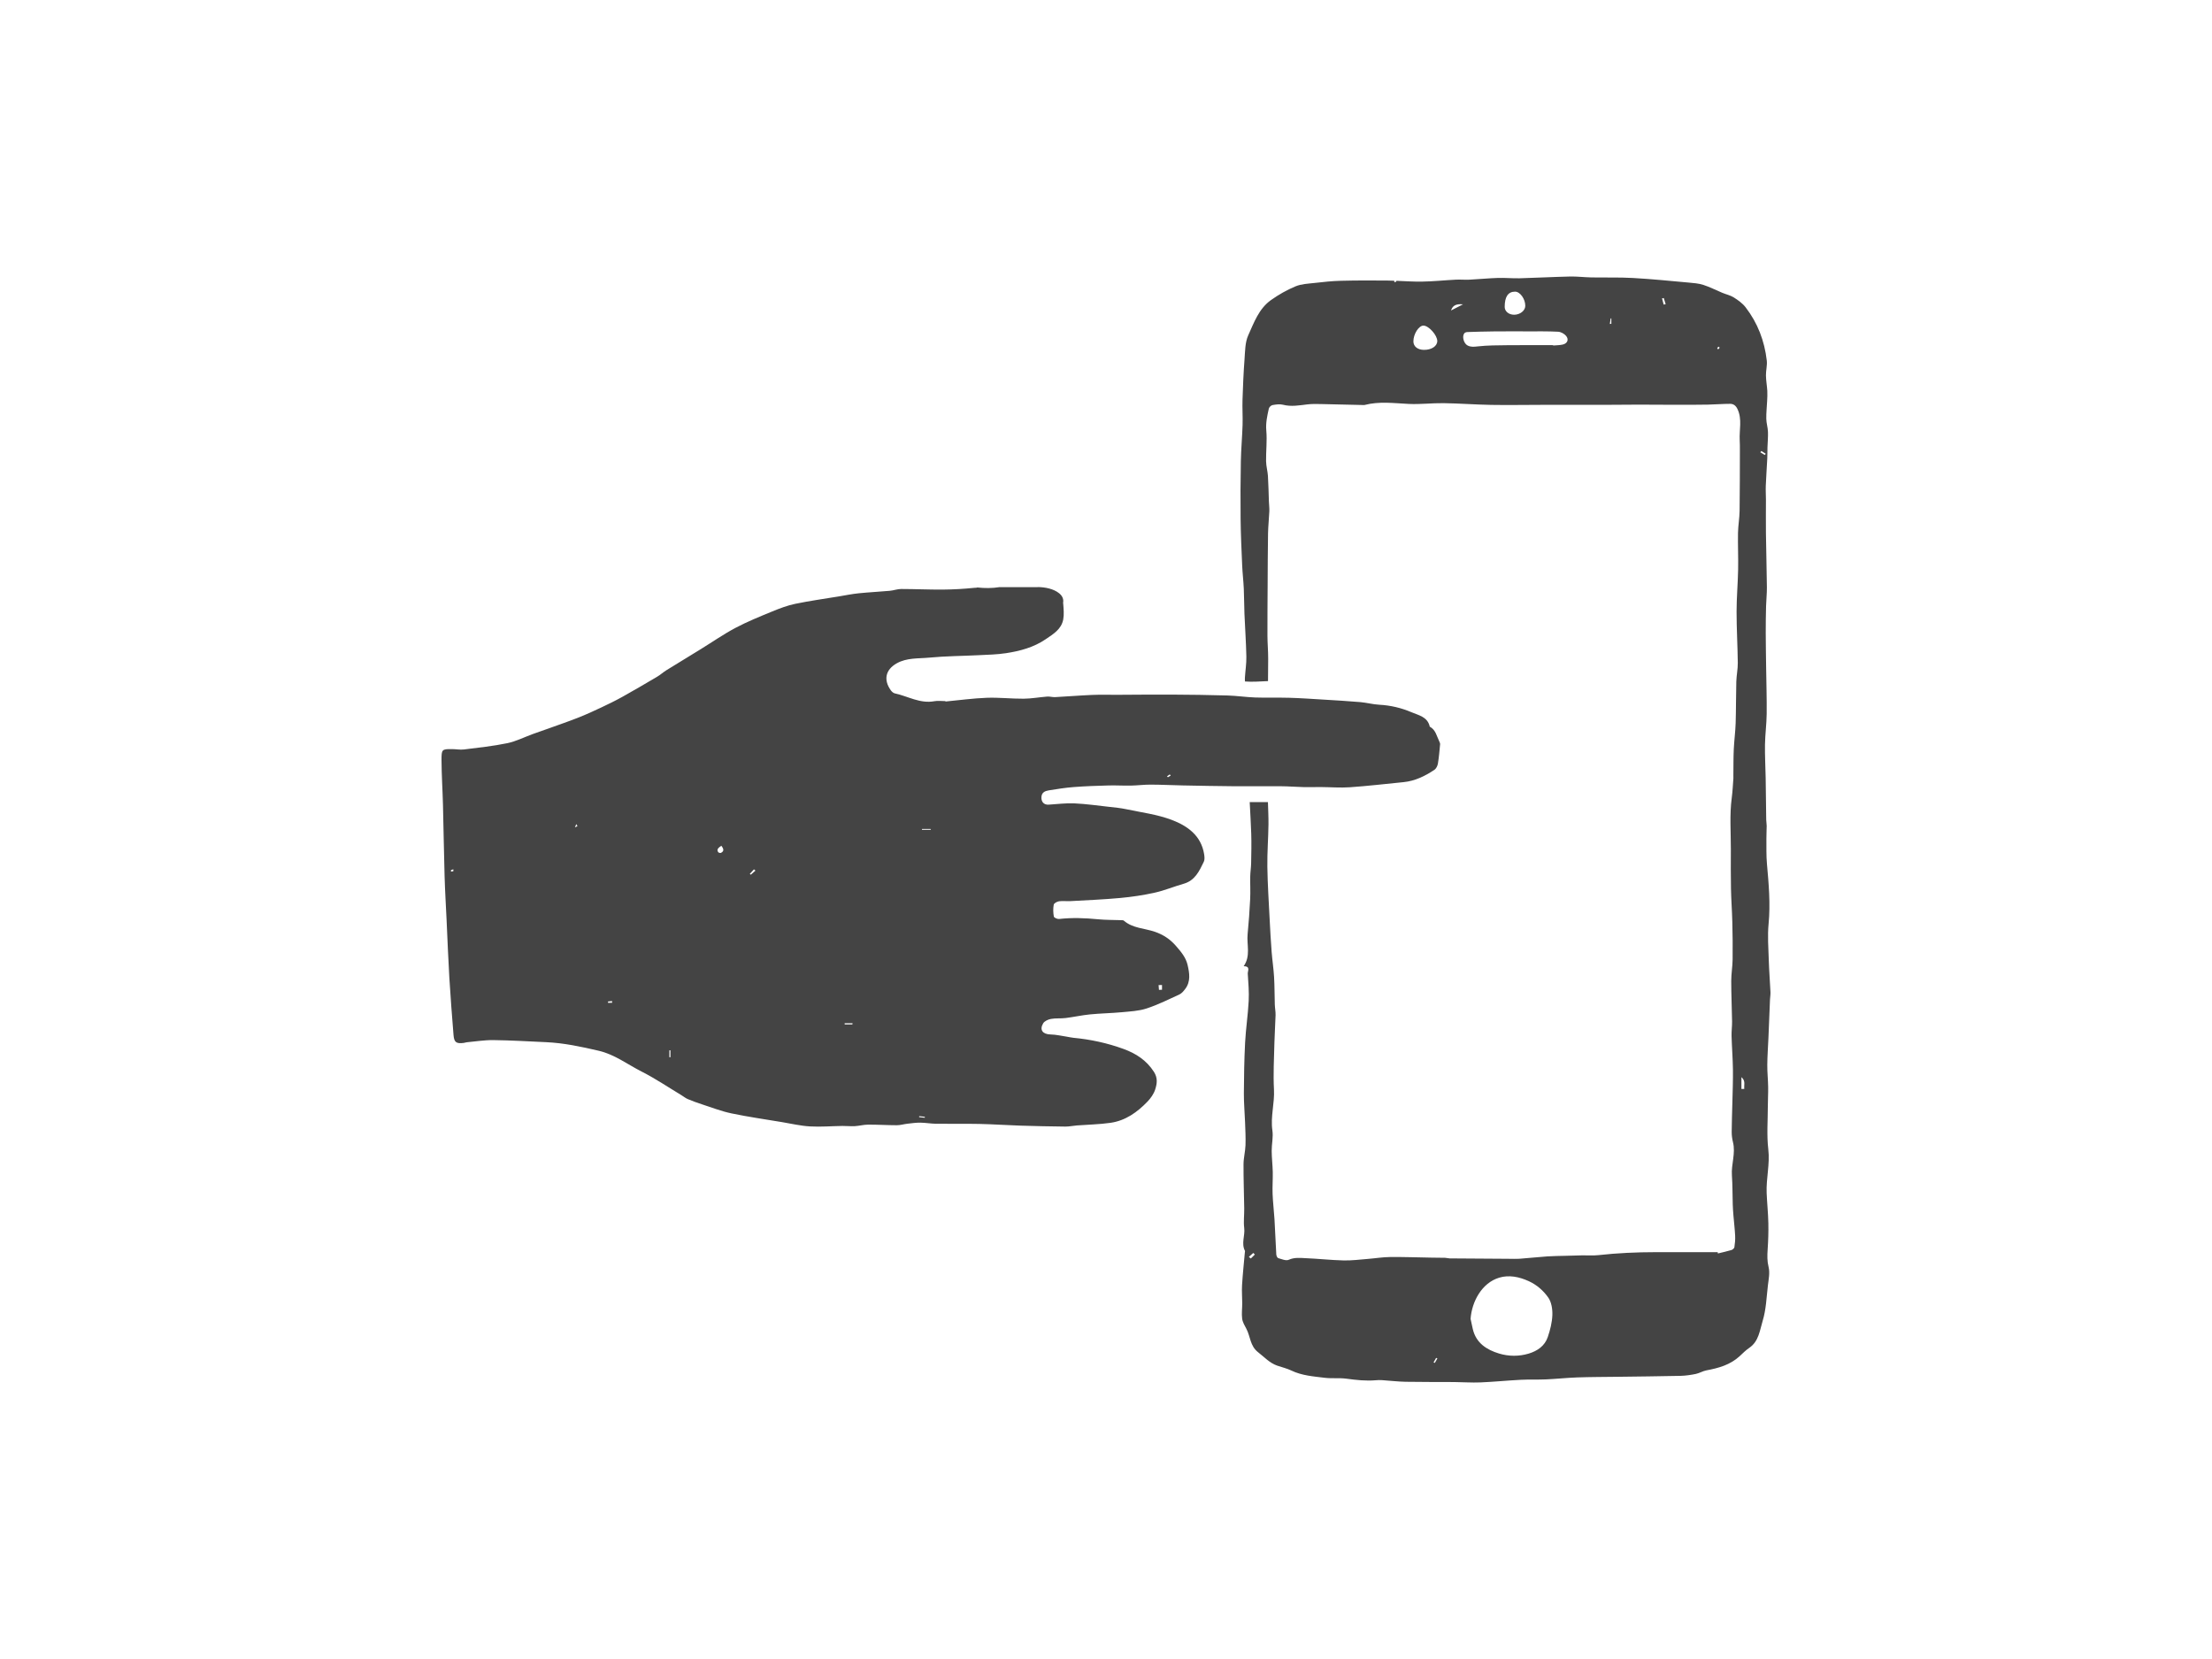
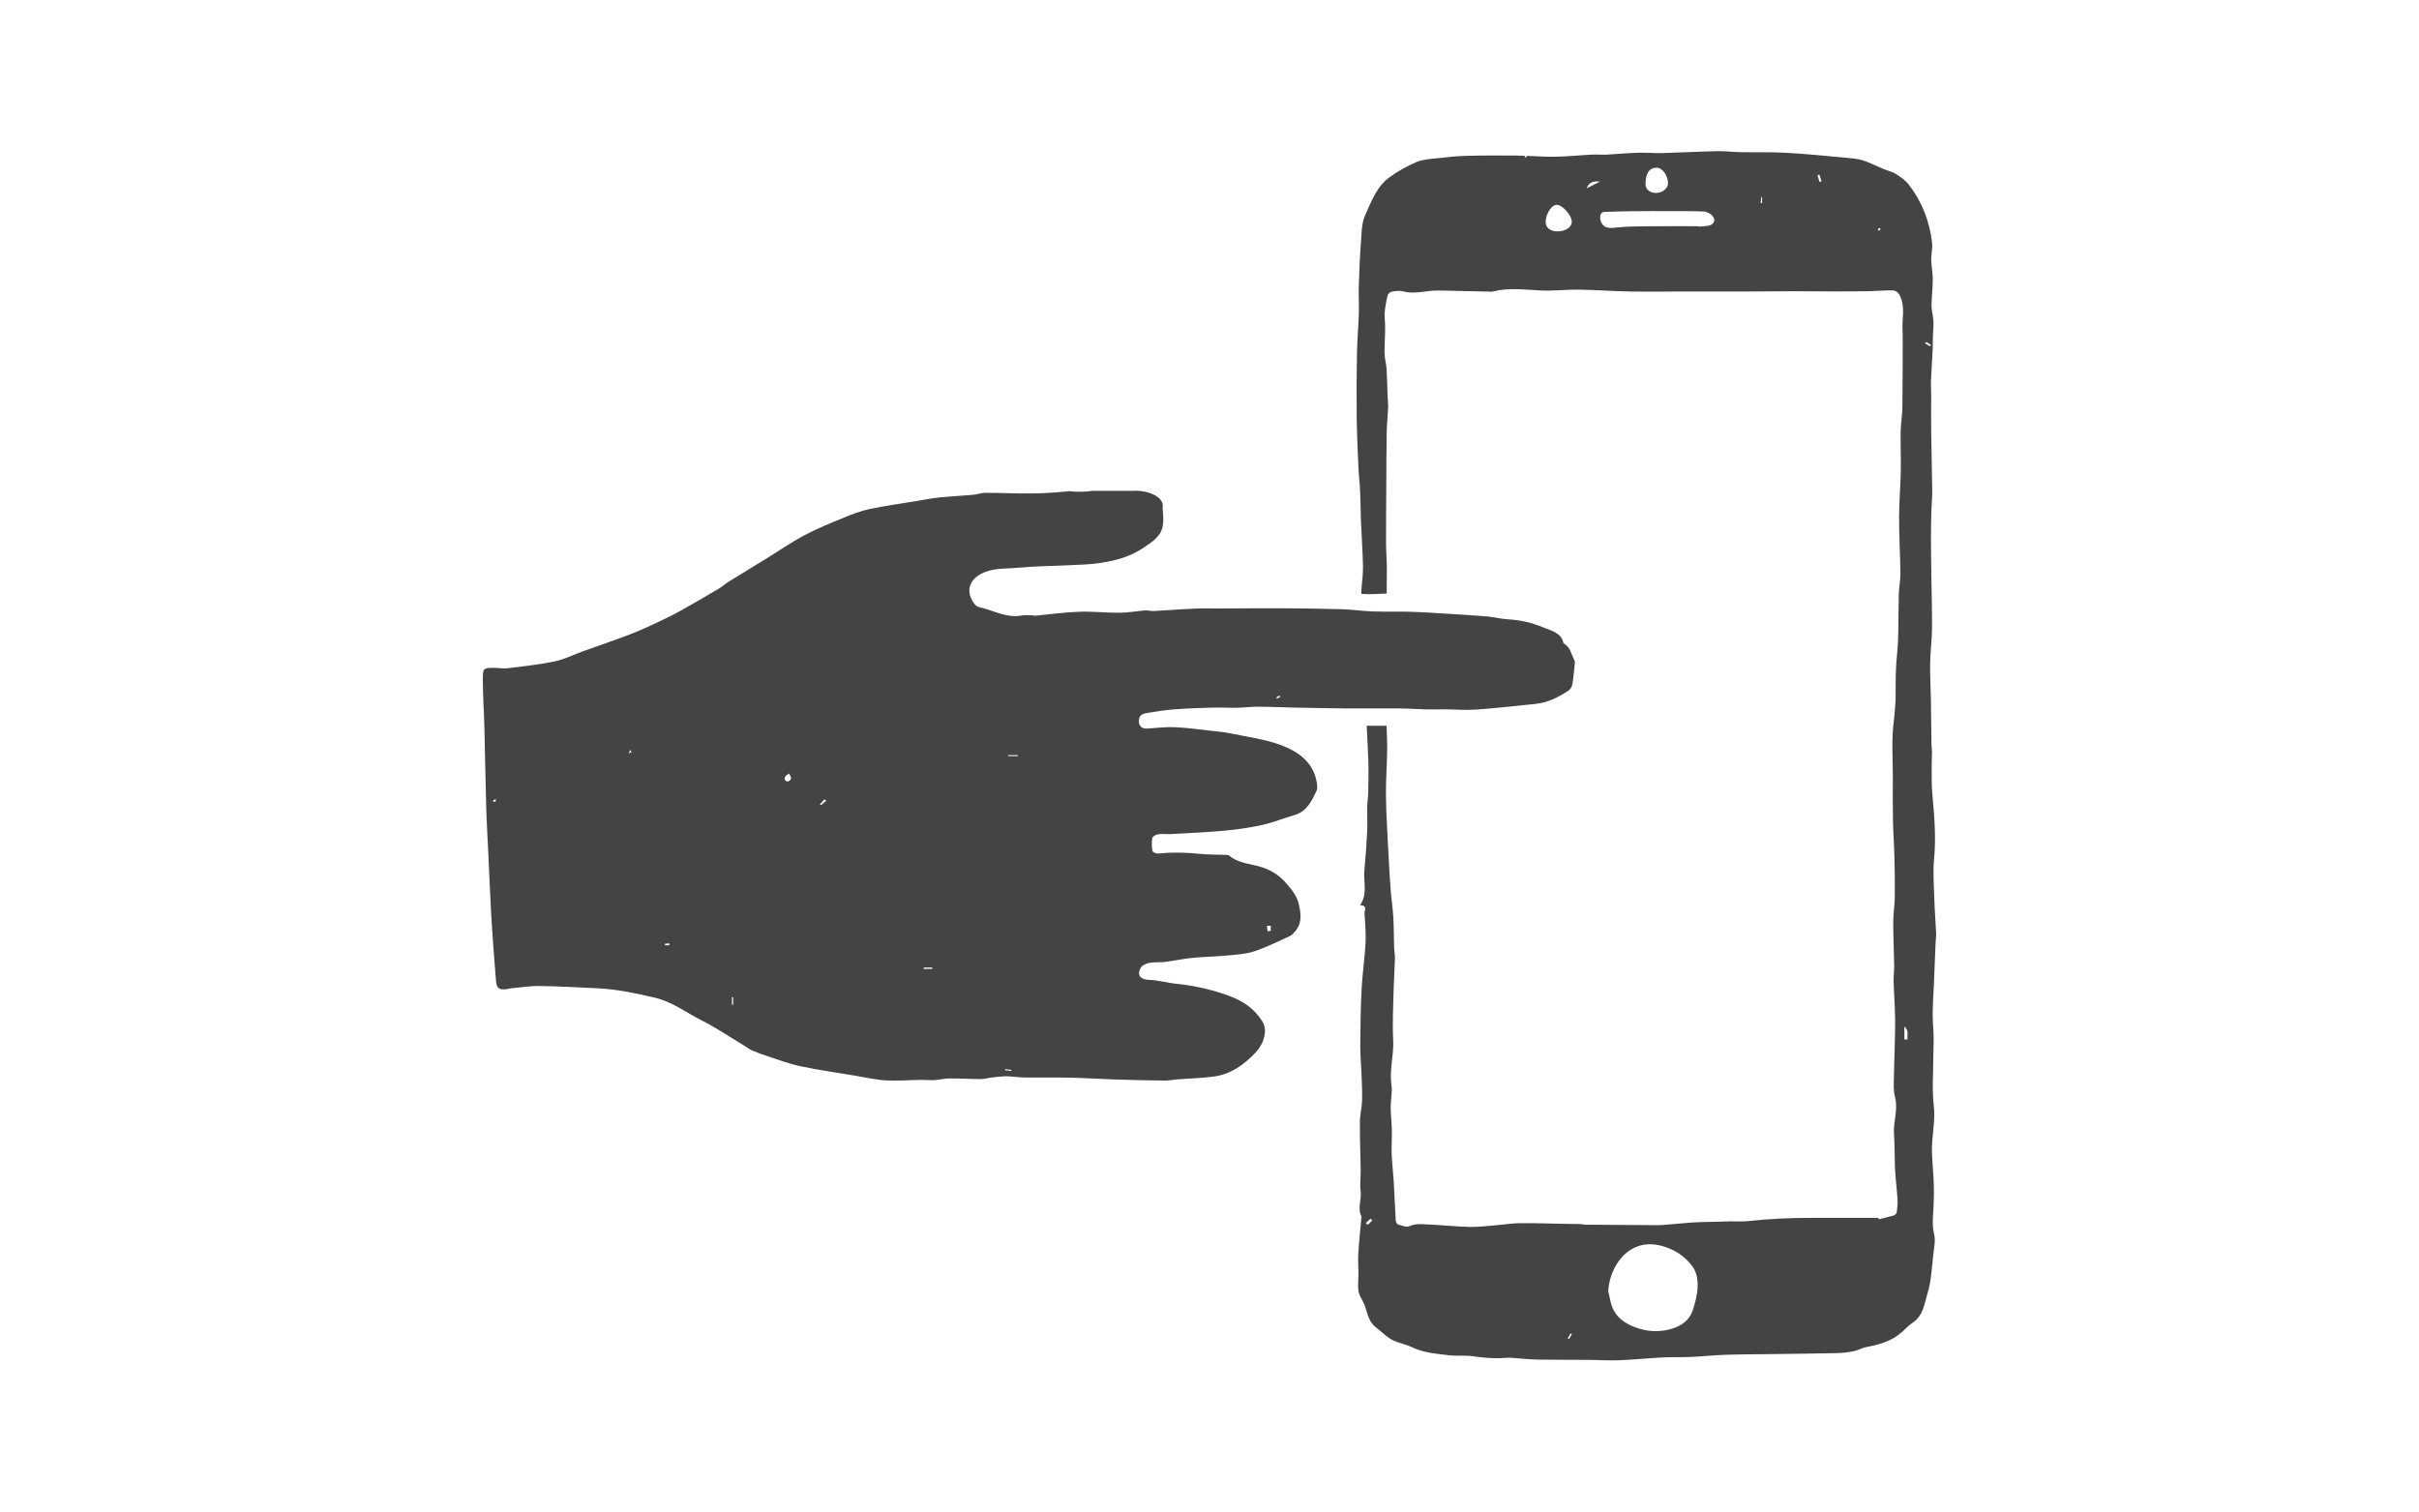
- <svg xmlns="http://www.w3.org/2000/svg" version="1.1" id="Layer_1" x="0px" y="0px" width="800px" height="600px" viewBox="0 0 800 600" enable-background="new 0 0 800 600" xml:space="preserve">
-   <path fill-rule="evenodd" clip-rule="evenodd" fill="#444444" d="M640.143,361.538c0.038-0.901,0.213-1.805,0.171-2.699  c-0.183-3.919-0.499-7.833-0.618-11.753c-0.133-4.312-0.476-8.662-0.064-12.933c0.7-7.289,0.055-14.477-0.591-21.704  c-0.269-3.013-0.175-6.06-0.2-9.093c-0.014-1.551,0.099-3.103,0.104-4.653c0.003-0.729-0.155-1.458-0.166-2.188  c-0.077-5.054-0.117-10.108-0.202-15.163c-0.068-4.014-0.309-8.029-0.246-12.041c0.059-3.708,0.57-7.41,0.611-11.118  c0.061-5.529-0.12-11.061-0.192-16.592c-0.057-4.243-0.135-8.486-0.147-12.729c-0.01-3.229,0.039-6.459,0.119-9.688  c0.056-2.25,0.319-4.499,0.297-6.745c-0.066-6.529-0.26-13.057-0.345-19.585c-0.054-4.072,0.007-8.146,0-12.218  c-0.003-1.641-0.124-3.284-0.057-4.921c0.136-3.315,0.378-6.626,0.544-9.94c0.065-1.331,0.028-2.666,0.068-3.999  c0.057-1.864,0.253-3.732,0.181-5.592c-0.063-1.59-0.578-3.165-0.608-4.752c-0.039-2.128,0.21-4.26,0.307-6.392  c0.057-1.215,0.137-2.437,0.063-3.647c-0.111-1.871-0.464-3.732-0.493-5.602c-0.029-1.802,0.504-3.642,0.299-5.408  c-0.82-7.087-3.293-13.596-7.67-19.259c-1.104-1.429-2.693-2.564-4.244-3.543c-1.25-0.789-2.789-1.11-4.18-1.688  c-2.284-0.949-4.499-2.104-6.844-2.856c-1.711-0.55-3.576-0.684-5.387-0.847c-6.668-0.602-13.335-1.277-20.017-1.651  c-5.04-0.282-10.104-0.114-15.156-0.208c-2.552-0.048-5.104-0.381-7.651-0.324c-6.072,0.136-12.14,0.473-18.213,0.634  c-2.616,0.069-5.242-0.206-7.857-0.122c-3.445,0.11-6.882,0.458-10.326,0.63c-1.627,0.081-3.268-0.088-4.895-0.006  c-4.127,0.209-8.247,0.653-12.375,0.707c-3.025,0.039-6.052-0.162-9.08-0.289c-0.119,0.202-0.313,0.382-0.479,0.568  c-0.142-0.133-0.423-0.287-0.399-0.398c0.015-0.066,0.041-0.131,0.074-0.195c-0.816-0.03-1.634-0.06-2.451-0.068  c-5.63-0.059-11.264-0.059-16.892,0.082c-3.158,0.078-6.316,0.419-9.458,0.779c-2.346,0.269-4.834,0.354-6.957,1.241  c-3.11,1.299-6.118,3.007-8.868,4.966c-4.354,3.103-6.14,8.138-8.215,12.74c-1.163,2.581-1.119,5.765-1.34,8.697  c-0.368,4.881-0.572,9.776-0.729,14.67c-0.097,3.007,0.12,6.024,0.026,9.032c-0.137,4.369-0.544,8.73-0.624,13.1  c-0.13,6.99-0.167,13.983-0.088,20.975c0.063,5.562,0.322,11.124,0.563,16.684c0.122,2.824,0.457,5.64,0.589,8.464  c0.141,3.017,0.112,6.04,0.236,9.058c0.212,5.17,0.588,10.336,0.691,15.508c0.053,2.556-0.374,5.118-0.528,7.682  c-0.026,0.436-0.006,0.879,0.035,1.321c2.77,0.219,5.547-0.038,8.325-0.136c0.021-2.692,0.05-5.386,0.06-8.078  c0.011-2.78-0.256-5.561-0.266-8.34c-0.021-6.126,0.036-12.252,0.07-18.376c0.035-6.204,0.04-12.409,0.146-18.612  c0.046-2.67,0.355-5.334,0.467-8.005c0.049-1.169-0.111-2.347-0.155-3.521c-0.114-3.077-0.154-6.159-0.349-9.232  c-0.115-1.798-0.648-3.579-0.674-5.372c-0.053-3.688,0.407-7.405,0.082-11.06c-0.248-2.789,0.331-5.342,0.912-7.946  c0.114-0.517,0.792-1.188,1.302-1.278c1.242-0.223,2.614-0.44,3.798-0.135c3.017,0.78,5.935,0.222,8.901-0.128  c1.562-0.184,3.155-0.147,4.733-0.119c5.058,0.092,10.113,0.227,15.17,0.345c0.244,0.005,0.501,0.05,0.73-0.01  c5.309-1.383,10.643-0.634,16-0.377c4.189,0.199,8.41-0.34,12.611-0.278c5.702,0.082,11.398,0.526,17.101,0.626  c6.197,0.106,12.397-0.013,18.597-0.018c7.311-0.007,14.621,0.014,21.931,0.002c4.313-0.007,8.626-0.075,12.938-0.078  c4.568-0.002,9.135,0.055,13.703,0.059c3.774,0.003,7.55,0.003,11.322-0.064c2.673-0.048,5.345-0.289,8.016-0.285  c1.186,0.001,2.049,0.627,2.643,1.878c1.762,3.708,0.597,7.558,0.809,11.335c0.062,1.084,0.066,2.174,0.063,3.26  c-0.021,7.417,0,14.834-0.107,22.25c-0.038,2.663-0.528,5.318-0.575,7.982c-0.078,4.404,0.133,8.812,0.045,13.217  c-0.101,5.075-0.559,10.146-0.562,15.221c-0.004,6.195,0.372,12.391,0.441,18.587c0.024,2.242-0.477,4.485-0.537,6.734  c-0.138,5.021-0.078,10.045-0.239,15.063c-0.103,3.162-0.539,6.312-0.681,9.475s-0.103,6.332-0.142,9.498  c-0.005,0.306,0.029,0.613,0.007,0.915c-0.184,2.335-0.273,4.683-0.584,7.001c-0.835,6.225-0.317,12.465-0.334,18.697  c-0.014,4.764-0.046,9.529,0.047,14.291c0.078,4.006,0.386,8.006,0.482,12.012c0.109,4.508,0.169,9.021,0.109,13.53  c-0.035,2.604-0.502,5.204-0.501,7.807c0.002,4.869,0.233,9.738,0.305,14.609c0.025,1.76-0.235,3.525-0.185,5.284  c0.115,4.063,0.441,8.123,0.496,12.186c0.054,3.951-0.115,7.904-0.203,11.856c-0.078,3.529-0.229,7.058-0.246,10.587  c-0.006,1.256,0.157,2.545,0.463,3.764c1.014,4.041-0.667,7.972-0.385,11.99c0.246,3.515,0.195,7.051,0.303,10.576  c0.041,1.334,0.142,2.666,0.252,3.996c0.199,2.424,0.496,4.842,0.615,7.27c0.067,1.376-0.062,2.777-0.27,4.143  c-0.06,0.397-0.633,0.896-1.067,1.028c-1.61,0.485-3.262,0.835-4.897,1.237c-0.027-0.156-0.055-0.312-0.082-0.469  c-7.473,0-14.943-0.006-22.415,0.002c-6.927,0.008-13.835,0.306-20.726,1.074c-1.927,0.217-3.895,0.044-5.844,0.078  c-2.011,0.035-4.021,0.104-6.031,0.162c-2.187,0.063-4.379,0.062-6.559,0.213c-3.311,0.23-6.61,0.603-9.92,0.841  c-1.455,0.104-2.922,0.037-4.385,0.028c-7.015-0.04-14.03-0.082-21.045-0.141c-0.545-0.005-1.087-0.201-1.633-0.216  c-1.674-0.046-3.35-0.036-5.023-0.063c-4.975-0.083-9.948-0.27-14.921-0.219c-2.694,0.026-5.383,0.48-8.077,0.691  c-2.9,0.228-5.812,0.611-8.71,0.541c-4.552-0.111-9.093-0.619-13.645-0.812c-2.062-0.089-4.115-0.358-6.21,0.581  c-0.991,0.444-2.555-0.249-3.806-0.613c-0.339-0.097-0.659-0.859-0.688-1.335c-0.25-4.213-0.395-8.434-0.645-12.647  c-0.181-3.065-0.569-6.122-0.688-9.188c-0.103-2.655,0.114-5.321,0.06-7.979c-0.053-2.541-0.373-5.078-0.387-7.619  c-0.014-2.466,0.604-4.99,0.254-7.387c-0.732-5,0.84-9.832,0.571-14.809c-0.304-5.625,0.03-11.288,0.159-16.934  c0.074-3.333,0.332-6.662,0.418-9.994c0.033-1.27-0.237-2.543-0.277-3.817c-0.105-3.312-0.066-6.629-0.262-9.935  c-0.182-3.072-0.654-6.128-0.889-9.199c-0.297-3.874-0.515-7.755-0.709-11.637c-0.319-6.361-0.742-12.722-0.836-19.088  c-0.074-5.092,0.344-10.189,0.406-15.287c0.032-2.686-0.116-5.375-0.195-8.062h-6.593c0.194,3.81,0.428,7.619,0.554,11.432  c0.12,3.573,0.026,7.154-0.037,10.73c-0.029,1.568-0.295,3.131-0.324,4.699c-0.052,2.723,0.111,5.452-0.022,8.168  c-0.21,4.248-0.509,8.495-0.925,12.727c-0.376,3.822,1.188,7.836-1.414,11.582c2.553,0.057,1.404,1.729,1.469,2.739  c0.21,3.276,0.498,6.575,0.329,9.843c-0.26,5.042-1.032,10.057-1.294,15.1c-0.317,6.104-0.411,12.223-0.444,18.337  c-0.02,3.456,0.303,6.914,0.428,10.373c0.1,2.781,0.256,5.569,0.159,8.347c-0.08,2.303-0.701,4.592-0.714,6.89  c-0.03,5.334,0.184,10.671,0.255,16.007c0.032,2.355-0.295,4.743-0.003,7.059c0.348,2.767-1.151,5.566,0.269,8.271  c0.071,0.136-0.026,0.357-0.041,0.54c-0.349,3.959-0.771,7.914-1.014,11.881c-0.133,2.171,0.064,4.361,0.066,6.543  c0.002,1.855-0.267,3.738-0.029,5.559c0.167,1.271,0.907,2.498,1.531,3.672c1.473,2.768,1.306,6.199,4.231,8.461  c2.247,1.738,4.151,3.894,6.933,4.854c1.706,0.591,3.498,0.998,5.113,1.773c3.818,1.834,7.956,2.114,12.029,2.617  c2.599,0.321,5.281-0.025,7.873,0.325c3.557,0.48,7.088,0.877,10.678,0.56c0.725-0.064,1.462-0.079,2.188-0.031  c2.844,0.187,5.683,0.534,8.528,0.588c5.843,0.11,11.688,0.054,17.533,0.096c3.166,0.024,6.338,0.264,9.497,0.135  c4.874-0.2,9.735-0.694,14.609-0.945c3.041-0.155,6.098-0.013,9.141-0.148c3.774-0.168,7.54-0.58,11.314-0.713  c4.744-0.166,9.494-0.158,14.241-0.223c7.697-0.105,15.397-0.172,23.094-0.343c1.854-0.042,3.721-0.323,5.541-0.694  c1.308-0.269,2.515-1.046,3.823-1.289c4.411-0.821,8.633-1.996,12.042-5.143c1.117-1.032,2.195-2.144,3.447-2.986  c3.479-2.344,3.82-6.367,4.863-9.766c1.252-4.076,1.389-8.506,1.892-12.797c0.261-2.221,0.771-4.596,0.255-6.672  c-0.539-2.164-0.492-4.156-0.349-6.285c0.218-3.205,0.33-6.428,0.261-9.639c-0.08-3.627-0.468-7.246-0.616-10.872  c-0.216-5.267,1.229-10.426,0.597-15.795c-0.606-5.146-0.174-10.417-0.165-15.634c0.003-2.315,0.153-4.631,0.114-6.944  c-0.043-2.66-0.338-5.317-0.314-7.975c0.028-3.281,0.282-6.561,0.42-9.841C639.782,370.686,639.952,366.111,640.143,361.538z   M514.965,126.534c-2.287-0.031-3.791-1.252-3.791-3.08c0.001-2.639,1.944-5.693,3.625-5.698c1.919-0.007,5.065,3.532,5.012,5.637  C519.764,125.226,517.689,126.569,514.965,126.534z M547.937,105.479c1.823-0.009,3.739,2.67,3.701,5.175  c-0.026,1.701-1.903,3.178-4.038,3.175c-1.926-0.002-3.412-1.24-3.409-2.839C544.196,107.301,545.426,105.491,547.937,105.479z   M524.78,112.293c0.583-1.744,1.722-2.477,4.34-2.225C527.445,110.928,526.221,111.557,524.78,112.293z M565.18,124.614  c-1.113,0.256-2.289,0.242-3.437,0.349l-0.011-0.13c-5.51,0-11.02-0.042-16.528,0.016c-3.604,0.037-7.227,0.032-10.796,0.432  c-1.327,0.148-2.447,0.282-3.63-0.328c-1.376-0.708-2.108-3.235-1.185-4.418c0.216-0.277,0.733-0.434,1.119-0.446  c3.137-0.105,6.275-0.196,9.414-0.228c4.045-0.039,8.089-0.027,12.135-0.019c3.752,0.008,7.51-0.06,11.254,0.132  c0.994,0.051,2.203,0.71,2.858,1.477C567.5,122.769,566.889,124.222,565.18,124.614z M582.761,117.111  c-0.181,0.02-0.362,0.033-0.544,0.049c0.1-0.668,0.199-1.34,0.297-2.008c0.084,0,0.166,0,0.247,0.002  C582.761,115.809,582.761,116.461,582.761,117.111z M601.694,110.158c-0.199-0.746-0.398-1.49-0.599-2.236  c0.207-0.045,0.417-0.09,0.627-0.133c0.228,0.74,0.46,1.479,0.689,2.219C602.173,110.059,601.934,110.107,601.694,110.158z   M621.416,126.336c-0.125-0.119-0.387-0.27-0.357-0.344c0.078-0.227,0.274-0.42,0.421-0.625c0.219,0.17,0.497,0.342,0.475,0.373  C621.812,125.955,621.603,126.139,621.416,126.336z M452.384,455.152c-0.239-0.191-0.48-0.383-0.721-0.574  c0.534-0.479,1.066-0.957,1.603-1.434c0.188,0.191,0.378,0.383,0.566,0.574C453.352,454.195,452.869,454.676,452.384,455.152z   M518.917,492.918c-0.151-0.062-0.301-0.123-0.455-0.184c0.31-0.545,0.624-1.09,0.934-1.631c0.153,0.061,0.304,0.123,0.457,0.184  C519.541,491.83,519.231,492.373,518.917,492.918z M561.434,475.593c-0.097,2.687-0.793,5.426-1.668,7.992  c-1.088,3.19-3.756,5.01-6.861,5.953c-3.557,1.079-7.311,1.032-10.785-0.025c-4.445-1.353-8.28-3.783-9.46-8.83  c-0.286-1.229-0.537-2.465-0.806-3.697c0.453-6.243,4.059-13.016,10.369-14.906c3.492-1.045,7.155-0.34,10.66,1.262  c2.972,1.357,5.303,3.443,7.049,5.906C561.11,470.91,561.51,473.466,561.434,475.593z M630.849,393.82  c-0.347,0.006-0.693,0.01-1.039,0.016c0-1.424,0-2.85,0-4.275C631.415,390.928,630.667,392.398,630.849,393.82z M636.643,163.564  c0.134-0.15,0.264-0.299,0.398-0.449c0.522,0.33,1.047,0.666,1.57,1c-0.122,0.141-0.245,0.283-0.37,0.426  C637.707,164.215,637.176,163.891,636.643,163.564z" />
-   <path fill-rule="evenodd" clip-rule="evenodd" fill="#444444" d="M520.545,268.163c-0.944-1.919-1.299-4.221-3.454-5.357  c-0.754-3.552-4.026-4.117-6.608-5.219c-3.686-1.574-7.602-2.497-11.672-2.712c-2.299-0.122-4.568-0.758-6.868-0.953  c-4.544-0.387-9.099-0.647-13.652-0.925c-3.993-0.244-7.986-0.52-11.984-0.635c-4.097-0.117-8.202,0.037-12.297-0.105  c-3.364-0.116-6.716-0.628-10.08-0.727c-6.733-0.197-13.471-0.282-20.206-0.318c-6.535-0.037-13.07,0.049-19.605,0.074  c-3.039,0.014-6.082-0.085-9.116,0.043c-4.476,0.188-8.944,0.558-13.42,0.794c-0.944,0.05-1.912-0.269-2.852-0.197  c-2.836,0.215-5.661,0.75-8.494,0.771c-4.458,0.034-8.93-0.497-13.378-0.332c-4.979,0.185-9.938,0.877-14.906,1.348  c-0.011-0.048-0.022-0.097-0.033-0.146c-1.337,0-2.712-0.204-4.004,0.036c-5.16,0.96-9.548-1.81-14.291-2.832  c-0.537-0.116-1.095-0.62-1.437-1.093c-2.717-3.77-1.969-7.462,2.111-9.768c3.683-2.082,7.816-1.688,11.757-2.069  c5.913-0.572,11.879-0.578,17.82-0.88c3.33-0.17,6.689-0.226,9.975-0.732c5.072-0.78,9.994-2.08,14.36-5.061  c2.755-1.879,5.662-3.591,6.321-7.137c0.342-1.836,0.137-3.798-0.004-5.688c-0.008-0.091-0.029-0.187-0.042-0.279  c0.225-1.226-0.139-2.44-1.401-3.474c-2.044-1.672-5.139-2.24-7.711-2.271c-0.076-0.001-0.142,0.016-0.198,0.042h-13.427  c-0.07-0.025-0.148-0.04-0.236-0.025c-2.661,0.434-5.359,0.425-8.035,0.135c-0.133-0.014-0.231,0.026-0.303,0.092  c-0.231-0.007-0.474-0.002-0.737,0.026c-3.749,0.388-7.528,0.607-11.296,0.641c-5.076,0.044-10.153-0.208-15.229-0.212  c-1.367-0.001-2.726,0.531-4.103,0.654c-3.748,0.338-7.513,0.515-11.256,0.897c-2.41,0.247-4.797,0.737-7.191,1.133  c-5.266,0.87-10.561,1.602-15.78,2.686c-2.819,0.586-5.571,1.634-8.247,2.733c-4.489,1.848-9.017,3.672-13.299,5.938  c-4.335,2.294-8.387,5.121-12.572,7.698c-4.145,2.552-8.314,5.067-12.449,7.638c-1.163,0.724-2.19,1.67-3.367,2.365  c-4.181,2.471-8.372,4.928-12.613,7.291c-2.44,1.359-4.961,2.583-7.489,3.774c-2.729,1.285-5.475,2.552-8.278,3.661  c-3.478,1.375-7.019,2.587-10.537,3.855c-2.001,0.723-4.019,1.397-6.016,2.125c-3.085,1.123-6.077,2.661-9.255,3.319  c-5.159,1.068-10.429,1.616-15.667,2.27c-1.368,0.171-2.789-0.113-4.188-0.127c-3.83-0.037-3.938,0.063-3.923,4.044  c0.021,5.337,0.383,10.672,0.522,16.011c0.223,8.641,0.337,17.283,0.587,25.923c0.154,5.292,0.478,10.579,0.724,15.869  c0.328,6.986,0.584,13.977,1.002,20.956c0.411,6.87,0.959,13.732,1.506,20.594c0.213,2.655,0.997,3.2,3.705,2.86  c0.361-0.045,0.712-0.202,1.073-0.234c3.217-0.289,6.438-0.826,9.65-0.785c6.359,0.079,12.714,0.462,19.068,0.75  c6.466,0.294,12.753,1.645,19.038,3.11c5.764,1.345,10.385,4.934,15.498,7.524c4.96,2.514,9.6,5.658,14.376,8.531  c0.777,0.466,1.488,1.075,2.312,1.422c1.676,0.704,3.392,1.326,5.12,1.888c3.529,1.145,7.02,2.512,10.634,3.27  c6.064,1.271,12.213,2.147,18.329,3.169c3.36,0.562,6.711,1.355,10.096,1.553c3.881,0.225,7.793-0.113,11.692-0.168  c1.51-0.021,3.025,0.158,4.528,0.074c1.607-0.089,3.202-0.543,4.804-0.55c3.469-0.016,6.938,0.214,10.407,0.215  c1.277,0,2.551-0.401,3.835-0.547c1.55-0.178,3.108-0.399,4.66-0.382c1.918,0.021,3.831,0.377,5.749,0.4  c5.224,0.066,10.45-0.049,15.672,0.063c4.924,0.105,9.842,0.457,14.766,0.613c5.411,0.173,10.825,0.283,16.239,0.341  c1.39,0.015,2.781-0.301,4.177-0.408c4.051-0.312,8.137-0.373,12.15-0.945c5.409-0.77,9.704-3.823,13.396-7.676  c1.184-1.236,2.282-2.78,2.791-4.383c0.655-2.061,1.004-4.126-0.465-6.401c-2.709-4.198-6.508-6.633-10.995-8.268  c-5.865-2.138-11.924-3.445-18.141-4.031c-0.785-0.073-1.557-0.28-2.339-0.396c-1.96-0.293-3.918-0.764-5.885-0.806  c-2.847-0.061-4.108-1.643-2.688-4.03c0.489-0.821,1.805-1.406,2.836-1.593c1.718-0.312,3.525-0.102,5.271-0.318  c2.951-0.365,5.87-1.023,8.827-1.316c3.817-0.378,7.666-0.428,11.484-0.787c3.018-0.286,6.142-0.424,8.98-1.354  c4.086-1.336,7.982-3.279,11.902-5.086c0.821-0.379,1.493-1.22,2.069-1.974c2.062-2.701,1.541-5.757,0.858-8.706  c-0.632-2.724-2.414-4.811-4.248-6.912c-2.117-2.425-4.582-4.031-7.592-5.068c-3.755-1.292-8.004-1.23-11.227-4.025  c-0.195-0.168-0.578-0.154-0.876-0.165c-2.824-0.106-5.665-0.051-8.472-0.329c-4.7-0.467-9.378-0.627-14.083-0.102  c-0.613,0.068-1.798-0.473-1.87-0.88c-0.246-1.401-0.297-2.904-0.036-4.296c0.099-0.527,1.207-1.123,1.921-1.224  c1.357-0.192,2.767,0.019,4.146-0.061c6.008-0.34,12.025-0.585,18.015-1.14c4.18-0.387,8.367-1.007,12.462-1.92  c3.549-0.791,6.95-2.222,10.457-3.223c4.096-1.168,5.654-4.599,7.273-7.946c0.363-0.75,0.264-1.818,0.125-2.699  c-1.076-6.84-6.135-10.353-11.821-12.483c-5.243-1.966-10.964-2.681-16.493-3.854c-1.952-0.415-3.958-0.6-5.947-0.819  c-4.229-0.469-8.453-1.078-12.696-1.271c-3.08-0.142-6.187,0.285-9.28,0.468c-1.7,0.101-2.69-0.986-2.617-2.681  c0.076-1.775,1.324-2.271,2.668-2.489c3.003-0.489,6.02-0.966,9.049-1.197c4.182-0.32,8.381-0.462,12.573-0.577  c2.678-0.073,5.362,0.104,8.042,0.053c2.392-0.046,4.783-0.363,7.173-0.355c3.89,0.012,7.78,0.217,11.671,0.293  c6.153,0.121,12.309,0.244,18.464,0.292c5.644,0.045,11.289-0.047,16.934-0.002c2.794,0.021,5.585,0.252,8.381,0.319  c2.009,0.049,4.02-0.041,6.028-0.025c3.533,0.025,7.082,0.321,10.596,0.076c6.49-0.455,12.959-1.211,19.437-1.857  c4.121-0.412,7.723-2.196,11.098-4.438c0.649-0.43,1.141-1.431,1.277-2.24c0.389-2.312,0.575-4.66,0.797-6.997  C520.862,268.857,520.7,268.479,520.545,268.163z M163.968,315.078c-0.262,0.049-0.552,0.104-0.842,0.158  c-0.004-0.188-0.096-0.465,0.012-0.541c0.219-0.152,0.546-0.195,0.83-0.287C163.968,314.594,163.968,314.779,163.968,315.078z   M207.934,299.221c0.225-0.555,0.352-0.863,0.477-1.17c0.153,0.24,0.33,0.477,0.431,0.73  C208.854,298.816,208.486,298.957,207.934,299.221z M219.925,362.689c-0.021,0-0.064-0.482-0.041-0.488  c0.484-0.07,0.978-0.107,1.469-0.152c0.009,0.203,0.021,0.404,0.03,0.607C220.896,362.674,220.409,362.699,219.925,362.689z   M242.473,382.359c-0.13,0.002-0.262,0.006-0.392,0.008c0-0.83,0-1.658,0-2.488c0.13-0.008,0.262-0.018,0.392-0.027  C242.473,380.688,242.473,381.523,242.473,382.359z M260.719,308.457c-0.204,0.1-0.821-0.055-0.951-0.236  c-0.72-1.01,0.061-1.604,1.106-2.35C261.795,307.059,261.926,307.861,260.719,308.457z M271.554,316.34  c-0.127-0.096-0.254-0.188-0.38-0.279c0.5-0.549,0.999-1.094,1.498-1.643c0.187,0.15,0.37,0.299,0.557,0.449  C272.669,315.359,272.11,315.85,271.554,316.34z M308.272,370.504c-0.927,0-1.854,0-2.779,0c-0.004-0.145-0.006-0.287-0.01-0.43  c0.954,0,1.908,0,2.861,0C308.321,370.217,308.297,370.359,308.272,370.504z M334.445,404.254c-0.681-0.08-1.362-0.156-2.042-0.232  c0.017-0.121,0.032-0.238,0.05-0.357c0.68,0.082,1.362,0.166,2.044,0.244C334.479,404.023,334.462,404.139,334.445,404.254z   M333.436,300.102c0.007-0.1,0.017-0.203,0.025-0.305c1.03,0,2.062,0,3.064,0c0.071,0.135,0.12,0.221,0.165,0.305  C335.604,300.102,334.52,300.102,333.436,300.102z M420.258,356.24c0,0.572,0,1.143,0,1.715c-0.367,0.016-0.733,0.027-1.103,0.043  c-0.042-0.576-0.088-1.152-0.134-1.732C419.433,356.256,419.844,356.248,420.258,356.24z M422.395,281.102  c-0.11-0.109-0.221-0.221-0.331-0.33c0.328-0.232,0.657-0.461,0.988-0.691c0.122,0.131,0.244,0.264,0.368,0.393  C423.077,280.684,422.736,280.893,422.395,281.102z" />
+ <svg xmlns="http://www.w3.org/2000/svg" version="1.1" id="Layer_1" x="0px" y="0px" width="800px" height="500px" viewBox="0 0 800 500" enable-background="new 0 0 800 500" xml:space="preserve">
+   <path fill-rule="evenodd" clip-rule="evenodd" fill="#444444" d="M640.143,311.538c0.038-0.901,0.213-1.805,0.171-2.699  c-0.183-3.919-0.499-7.833-0.618-11.753c-0.133-4.312-0.476-8.662-0.064-12.933c0.7-7.289,0.055-14.477-0.591-21.704  c-0.269-3.013-0.175-6.06-0.2-9.093c-0.014-1.551,0.099-3.103,0.104-4.653c0.003-0.729-0.155-1.458-0.166-2.188  c-0.077-5.054-0.117-10.108-0.202-15.163c-0.068-4.014-0.309-8.029-0.246-12.041c0.059-3.708,0.57-7.41,0.611-11.118  c0.061-5.529-0.12-11.061-0.192-16.592c-0.057-4.243-0.135-8.486-0.147-12.729c-0.01-3.229,0.039-6.459,0.119-9.688  c0.056-2.25,0.319-4.499,0.297-6.745c-0.066-6.529-0.26-13.057-0.345-19.585c-0.054-4.072,0.007-8.146,0-12.218  c-0.003-1.641-0.124-3.284-0.057-4.921c0.136-3.315,0.378-6.626,0.544-9.94c0.065-1.331,0.028-2.666,0.068-3.999  c0.057-1.864,0.253-3.732,0.181-5.592c-0.063-1.59-0.578-3.165-0.608-4.752c-0.039-2.128,0.21-4.26,0.307-6.392  c0.057-1.215,0.137-2.437,0.063-3.647c-0.111-1.871-0.464-3.732-0.493-5.602c-0.029-1.802,0.504-3.642,0.299-5.408  c-0.82-7.087-3.293-13.596-7.67-19.259c-1.104-1.429-2.693-2.564-4.244-3.543c-1.25-0.789-2.789-1.11-4.18-1.688  c-2.284-0.949-4.499-2.104-6.844-2.856c-1.711-0.55-3.576-0.684-5.387-0.847c-6.668-0.602-13.335-1.277-20.017-1.651  c-5.04-0.282-10.104-0.114-15.156-0.208c-2.552-0.048-5.104-0.381-7.651-0.324c-6.072,0.136-12.14,0.473-18.213,0.634  c-2.616,0.069-5.242-0.206-7.857-0.122c-3.445,0.11-6.882,0.458-10.326,0.63c-1.627,0.081-3.268-0.088-4.895-0.006  c-4.127,0.209-8.247,0.653-12.375,0.707c-3.025,0.039-6.052-0.162-9.08-0.289c-0.119,0.202-0.313,0.382-0.479,0.568  c-0.142-0.133-0.423-0.287-0.399-0.398c0.015-0.066,0.041-0.131,0.074-0.195c-0.816-0.03-1.634-0.06-2.451-0.068  c-5.63-0.059-11.264-0.059-16.892,0.082c-3.158,0.078-6.316,0.419-9.458,0.779c-2.346,0.269-4.834,0.354-6.957,1.241  c-3.11,1.299-6.118,3.007-8.868,4.966c-4.354,3.103-6.14,8.138-8.215,12.74c-1.163,2.581-1.119,5.765-1.34,8.697  c-0.368,4.881-0.572,9.776-0.729,14.67c-0.097,3.007,0.12,6.024,0.026,9.032c-0.137,4.369-0.544,8.73-0.624,13.1  c-0.13,6.99-0.167,13.983-0.088,20.975c0.063,5.562,0.322,11.124,0.563,16.684c0.122,2.824,0.457,5.64,0.589,8.464  c0.141,3.017,0.112,6.04,0.236,9.058c0.212,5.17,0.588,10.336,0.691,15.508c0.053,2.556-0.374,5.118-0.528,7.682  c-0.026,0.436-0.006,0.879,0.035,1.321c2.77,0.219,5.547-0.038,8.325-0.136c0.021-2.692,0.05-5.386,0.06-8.078  c0.011-2.78-0.256-5.561-0.266-8.34c-0.021-6.126,0.036-12.252,0.07-18.376c0.035-6.204,0.04-12.409,0.146-18.612  c0.046-2.67,0.355-5.334,0.467-8.005c0.049-1.169-0.111-2.347-0.155-3.521c-0.114-3.077-0.154-6.159-0.349-9.232  c-0.115-1.798-0.648-3.579-0.674-5.372c-0.053-3.688,0.407-7.405,0.082-11.06c-0.248-2.789,0.331-5.342,0.912-7.946  c0.114-0.517,0.792-1.188,1.302-1.278c1.242-0.223,2.614-0.44,3.798-0.135c3.017,0.78,5.935,0.222,8.901-0.128  c1.562-0.184,3.155-0.147,4.733-0.119c5.058,0.092,10.113,0.227,15.17,0.345c0.244,0.005,0.501,0.05,0.73-0.01  c5.309-1.383,10.643-0.634,16-0.377c4.189,0.199,8.41-0.34,12.611-0.278c5.702,0.082,11.398,0.526,17.101,0.626  c6.197,0.106,12.397-0.013,18.597-0.018c7.311-0.007,14.621,0.014,21.931,0.002c4.313-0.007,8.626-0.075,12.938-0.078  c4.568-0.002,9.135,0.055,13.703,0.059c3.774,0.003,7.55,0.003,11.322-0.064c2.673-0.048,5.345-0.289,8.016-0.285  c1.186,0.001,2.049,0.627,2.643,1.878c1.762,3.708,0.597,7.558,0.809,11.335c0.062,1.084,0.066,2.174,0.063,3.26  c-0.021,7.417,0,14.834-0.107,22.25c-0.038,2.663-0.528,5.318-0.575,7.982c-0.078,4.404,0.133,8.812,0.045,13.217  c-0.101,5.075-0.559,10.146-0.562,15.221c-0.004,6.195,0.372,12.391,0.441,18.587c0.024,2.242-0.477,4.485-0.537,6.734  c-0.138,5.021-0.078,10.045-0.239,15.063c-0.103,3.162-0.539,6.312-0.681,9.475s-0.103,6.332-0.142,9.498  c-0.005,0.306,0.029,0.613,0.007,0.915c-0.184,2.335-0.273,4.683-0.584,7.001c-0.835,6.225-0.317,12.465-0.334,18.697  c-0.014,4.764-0.046,9.529,0.047,14.291c0.078,4.006,0.386,8.006,0.482,12.012c0.109,4.508,0.169,9.021,0.109,13.53  c-0.035,2.604-0.502,5.204-0.501,7.807c0.002,4.869,0.233,9.738,0.305,14.609c0.025,1.76-0.235,3.525-0.185,5.284  c0.115,4.063,0.441,8.123,0.496,12.186c0.054,3.951-0.115,7.904-0.203,11.856c-0.078,3.529-0.229,7.058-0.246,10.587  c-0.006,1.256,0.157,2.545,0.463,3.764c1.014,4.041-0.667,7.972-0.385,11.99c0.246,3.515,0.195,7.051,0.303,10.576  c0.041,1.334,0.142,2.666,0.252,3.996c0.199,2.424,0.496,4.842,0.615,7.27c0.067,1.376-0.062,2.777-0.27,4.143  c-0.06,0.397-0.633,0.896-1.067,1.028c-1.61,0.485-3.262,0.835-4.897,1.237c-0.027-0.156-0.055-0.312-0.082-0.469  c-7.473,0-14.943-0.006-22.415,0.002c-6.927,0.008-13.835,0.306-20.726,1.074c-1.927,0.217-3.895,0.044-5.844,0.078  c-2.011,0.035-4.021,0.104-6.031,0.162c-2.187,0.063-4.379,0.062-6.559,0.213c-3.311,0.23-6.61,0.603-9.92,0.841  c-1.455,0.104-2.922,0.037-4.385,0.028c-7.015-0.04-14.03-0.082-21.045-0.141c-0.545-0.005-1.087-0.201-1.633-0.216  c-1.674-0.046-3.35-0.036-5.023-0.063c-4.975-0.083-9.948-0.27-14.921-0.219c-2.694,0.026-5.383,0.48-8.077,0.691  c-2.9,0.228-5.812,0.611-8.71,0.541c-4.552-0.111-9.093-0.619-13.645-0.812c-2.062-0.089-4.115-0.358-6.21,0.581  c-0.991,0.444-2.555-0.249-3.806-0.613c-0.339-0.097-0.659-0.859-0.688-1.335c-0.25-4.213-0.395-8.434-0.645-12.647  c-0.181-3.065-0.569-6.122-0.688-9.188c-0.103-2.655,0.114-5.321,0.06-7.979c-0.053-2.541-0.373-5.078-0.387-7.619  c-0.014-2.466,0.604-4.99,0.254-7.387c-0.732-5,0.84-9.832,0.571-14.809c-0.304-5.625,0.03-11.288,0.159-16.934  c0.074-3.333,0.332-6.662,0.418-9.994c0.033-1.27-0.237-2.543-0.277-3.817c-0.105-3.312-0.066-6.629-0.262-9.935  c-0.182-3.072-0.654-6.128-0.889-9.199c-0.297-3.874-0.515-7.755-0.709-11.637c-0.319-6.361-0.742-12.722-0.836-19.088  c-0.074-5.092,0.344-10.189,0.406-15.287c0.032-2.686-0.116-5.375-0.195-8.062h-6.593c0.194,3.81,0.428,7.619,0.554,11.432  c0.12,3.573,0.026,7.154-0.037,10.73c-0.029,1.568-0.295,3.131-0.324,4.699c-0.052,2.723,0.111,5.452-0.022,8.168  c-0.21,4.248-0.509,8.495-0.925,12.727c-0.376,3.822,1.188,7.836-1.414,11.582c2.553,0.057,1.404,1.729,1.469,2.739  c0.21,3.276,0.498,6.575,0.329,9.843c-0.26,5.042-1.032,10.057-1.294,15.1c-0.317,6.104-0.411,12.223-0.444,18.337  c-0.02,3.456,0.303,6.914,0.428,10.373c0.1,2.781,0.256,5.569,0.159,8.347c-0.08,2.303-0.701,4.592-0.714,6.89  c-0.03,5.334,0.184,10.671,0.255,16.007c0.032,2.355-0.295,4.743-0.003,7.059c0.348,2.767-1.151,5.566,0.269,8.271  c0.071,0.136-0.026,0.357-0.041,0.54c-0.349,3.959-0.771,7.914-1.014,11.881c-0.133,2.171,0.064,4.361,0.066,6.543  c0.002,1.855-0.267,3.738-0.029,5.559c0.167,1.271,0.907,2.498,1.531,3.672c1.473,2.768,1.306,6.199,4.231,8.461  c2.247,1.738,4.151,3.894,6.933,4.854c1.706,0.591,3.498,0.998,5.113,1.773c3.818,1.834,7.956,2.114,12.029,2.617  c2.599,0.321,5.281-0.025,7.873,0.325c3.557,0.48,7.088,0.877,10.678,0.56c0.725-0.064,1.462-0.079,2.188-0.031  c2.844,0.187,5.683,0.534,8.528,0.588c5.843,0.11,11.688,0.054,17.533,0.096c3.166,0.024,6.338,0.264,9.497,0.135  c4.874-0.2,9.735-0.694,14.609-0.945c3.041-0.155,6.098-0.013,9.141-0.148c3.774-0.168,7.54-0.58,11.314-0.713  c4.744-0.166,9.494-0.158,14.241-0.223c7.697-0.105,15.397-0.172,23.094-0.343c1.854-0.042,3.721-0.323,5.541-0.694  c1.308-0.269,2.515-1.046,3.823-1.289c4.411-0.821,8.633-1.996,12.042-5.143c1.117-1.032,2.195-2.144,3.447-2.986  c3.479-2.344,3.82-6.367,4.863-9.766c1.252-4.076,1.389-8.506,1.892-12.797c0.261-2.221,0.771-4.596,0.255-6.672  c-0.539-2.164-0.492-4.156-0.349-6.285c0.218-3.205,0.33-6.428,0.261-9.639c-0.08-3.627-0.468-7.246-0.616-10.872  c-0.216-5.267,1.229-10.426,0.597-15.795c-0.606-5.146-0.174-10.417-0.165-15.634c0.003-2.315,0.153-4.631,0.114-6.944  c-0.043-2.66-0.338-5.317-0.314-7.975c0.028-3.281,0.282-6.561,0.42-9.841C639.782,320.686,639.952,316.111,640.143,311.538z   M514.965,76.534c-2.287-0.031-3.791-1.252-3.791-3.08c0.001-2.639,1.944-5.693,3.625-5.698c1.919-0.007,5.065,3.532,5.012,5.637  C519.764,75.226,517.689,76.569,514.965,76.534z M547.937,55.479c1.823-0.009,3.739,2.67,3.701,5.175  c-0.026,1.701-1.903,3.178-4.038,3.175c-1.926-0.002-3.412-1.24-3.409-2.839C544.196,57.301,545.426,55.491,547.937,55.479z   M524.78,62.293c0.583-1.744,1.722-2.477,4.34-2.225C527.445,60.928,526.221,61.557,524.78,62.293z M565.18,74.614  c-1.113,0.256-2.289,0.242-3.437,0.349l-0.011-0.13c-5.51,0-11.02-0.042-16.528,0.016c-3.604,0.037-7.227,0.032-10.796,0.432  c-1.327,0.148-2.447,0.282-3.63-0.328c-1.376-0.708-2.108-3.235-1.185-4.418c0.216-0.277,0.733-0.434,1.119-0.446  c3.137-0.105,6.275-0.196,9.414-0.228c4.045-0.039,8.089-0.027,12.135-0.019c3.752,0.008,7.51-0.06,11.254,0.132  c0.994,0.051,2.203,0.71,2.858,1.477C567.5,72.769,566.889,74.222,565.18,74.614z M582.761,67.111  c-0.181,0.02-0.362,0.033-0.544,0.049c0.1-0.668,0.199-1.34,0.297-2.008c0.084,0,0.166,0,0.247,0.002  C582.761,65.809,582.761,66.461,582.761,67.111z M601.694,60.158c-0.199-0.746-0.398-1.49-0.599-2.236  c0.207-0.045,0.417-0.09,0.627-0.133c0.228,0.74,0.46,1.479,0.689,2.219C602.173,60.059,601.934,60.107,601.694,60.158z   M621.416,76.336c-0.125-0.119-0.387-0.27-0.357-0.344c0.078-0.227,0.274-0.42,0.421-0.625c0.219,0.17,0.497,0.342,0.475,0.373  C621.812,75.955,621.603,76.139,621.416,76.336z M452.384,405.152c-0.239-0.191-0.48-0.383-0.721-0.574  c0.534-0.479,1.066-0.957,1.603-1.434c0.188,0.191,0.378,0.383,0.566,0.574C453.352,404.195,452.869,404.676,452.384,405.152z   M518.917,442.918c-0.151-0.062-0.301-0.123-0.455-0.184c0.31-0.545,0.624-1.09,0.934-1.631c0.153,0.061,0.304,0.123,0.457,0.184  C519.541,441.83,519.231,442.373,518.917,442.918z M561.434,425.593c-0.097,2.687-0.793,5.426-1.668,7.992  c-1.088,3.19-3.756,5.01-6.861,5.953c-3.557,1.079-7.311,1.032-10.785-0.025c-4.445-1.353-8.28-3.783-9.46-8.83  c-0.286-1.229-0.537-2.465-0.806-3.697c0.453-6.243,4.059-13.016,10.369-14.906c3.492-1.045,7.155-0.34,10.66,1.262  c2.972,1.357,5.303,3.443,7.049,5.906C561.11,420.91,561.51,423.466,561.434,425.593z M630.849,343.82  c-0.347,0.006-0.693,0.01-1.039,0.016c0-1.424,0-2.85,0-4.275C631.415,340.928,630.667,342.398,630.849,343.82z M636.643,113.564  c0.134-0.15,0.264-0.299,0.398-0.449c0.522,0.33,1.047,0.666,1.57,1c-0.122,0.141-0.245,0.283-0.37,0.426  C637.707,114.215,637.176,113.891,636.643,113.564z" />
+   <path fill-rule="evenodd" clip-rule="evenodd" fill="#444444" d="M520.545,218.163c-0.944-1.919-1.299-4.221-3.454-5.357  c-0.754-3.552-4.026-4.117-6.608-5.219c-3.686-1.574-7.602-2.497-11.672-2.712c-2.299-0.122-4.568-0.758-6.868-0.953  c-4.544-0.387-9.099-0.647-13.652-0.925c-3.993-0.244-7.986-0.52-11.984-0.635c-4.097-0.117-8.202,0.037-12.297-0.105  c-3.364-0.116-6.716-0.628-10.08-0.727c-6.733-0.197-13.471-0.282-20.206-0.318c-6.535-0.037-13.07,0.049-19.605,0.074  c-3.039,0.014-6.082-0.085-9.116,0.043c-4.476,0.188-8.944,0.558-13.42,0.794c-0.944,0.05-1.912-0.269-2.852-0.197  c-2.836,0.215-5.661,0.75-8.494,0.771c-4.458,0.034-8.93-0.497-13.378-0.332c-4.979,0.185-9.938,0.877-14.906,1.348  c-0.011-0.048-0.022-0.097-0.033-0.146c-1.337,0-2.712-0.204-4.004,0.036c-5.16,0.96-9.548-1.81-14.291-2.832  c-0.537-0.116-1.095-0.62-1.437-1.093c-2.717-3.77-1.969-7.462,2.111-9.768c3.683-2.082,7.816-1.688,11.757-2.069  c5.913-0.572,11.879-0.578,17.82-0.88c3.33-0.17,6.689-0.226,9.975-0.732c5.072-0.78,9.994-2.08,14.36-5.061  c2.755-1.879,5.662-3.591,6.321-7.137c0.342-1.836,0.137-3.798-0.004-5.688c-0.008-0.091-0.029-0.187-0.042-0.279  c0.225-1.226-0.139-2.44-1.401-3.474c-2.044-1.672-5.139-2.24-7.711-2.271c-0.076-0.001-0.142,0.016-0.198,0.042h-13.427  c-0.07-0.025-0.148-0.04-0.236-0.025c-2.661,0.434-5.359,0.425-8.035,0.135c-0.133-0.014-0.231,0.026-0.303,0.092  c-0.231-0.007-0.474-0.002-0.737,0.026c-3.749,0.388-7.528,0.607-11.296,0.641c-5.076,0.044-10.153-0.208-15.229-0.212  c-1.367-0.001-2.726,0.531-4.103,0.654c-3.748,0.338-7.513,0.515-11.256,0.897c-2.41,0.247-4.797,0.737-7.191,1.133  c-5.266,0.87-10.561,1.602-15.78,2.686c-2.819,0.586-5.571,1.634-8.247,2.733c-4.489,1.848-9.017,3.672-13.299,5.938  c-4.335,2.294-8.387,5.121-12.572,7.698c-4.145,2.552-8.314,5.067-12.449,7.638c-1.163,0.724-2.19,1.67-3.367,2.365  c-4.181,2.471-8.372,4.928-12.613,7.291c-2.44,1.359-4.961,2.583-7.489,3.774c-2.729,1.285-5.475,2.552-8.278,3.661  c-3.478,1.375-7.019,2.587-10.537,3.855c-2.001,0.723-4.019,1.397-6.016,2.125c-3.085,1.123-6.077,2.661-9.255,3.319  c-5.159,1.068-10.429,1.616-15.667,2.27c-1.368,0.171-2.789-0.113-4.188-0.127c-3.83-0.037-3.938,0.063-3.923,4.044  c0.021,5.337,0.383,10.672,0.522,16.011c0.223,8.641,0.337,17.283,0.587,25.923c0.154,5.292,0.478,10.579,0.724,15.869  c0.328,6.986,0.584,13.977,1.002,20.956c0.411,6.87,0.959,13.732,1.506,20.594c0.213,2.655,0.997,3.2,3.705,2.86  c0.361-0.045,0.712-0.202,1.073-0.234c3.217-0.289,6.438-0.826,9.65-0.785c6.359,0.079,12.714,0.462,19.068,0.75  c6.466,0.294,12.753,1.645,19.038,3.11c5.764,1.345,10.385,4.934,15.498,7.524c4.96,2.514,9.6,5.658,14.376,8.531  c0.777,0.466,1.488,1.075,2.312,1.422c1.676,0.704,3.392,1.326,5.12,1.888c3.529,1.145,7.02,2.512,10.634,3.27  c6.064,1.271,12.213,2.147,18.329,3.169c3.36,0.562,6.711,1.355,10.096,1.553c3.881,0.225,7.793-0.113,11.692-0.168  c1.51-0.021,3.025,0.158,4.528,0.074c1.607-0.089,3.202-0.543,4.804-0.55c3.469-0.016,6.938,0.214,10.407,0.215  c1.277,0,2.551-0.401,3.835-0.547c1.55-0.178,3.108-0.399,4.66-0.382c1.918,0.021,3.831,0.377,5.749,0.4  c5.224,0.066,10.45-0.049,15.672,0.063c4.924,0.105,9.842,0.457,14.766,0.613c5.411,0.173,10.825,0.283,16.239,0.341  c1.39,0.015,2.781-0.301,4.177-0.408c4.051-0.312,8.137-0.373,12.15-0.945c5.409-0.77,9.704-3.823,13.396-7.676  c1.184-1.236,2.282-2.78,2.791-4.383c0.655-2.061,1.004-4.126-0.465-6.401c-2.709-4.198-6.508-6.633-10.995-8.268  c-5.865-2.138-11.924-3.445-18.141-4.031c-0.785-0.073-1.557-0.28-2.339-0.396c-1.96-0.293-3.918-0.764-5.885-0.806  c-2.847-0.061-4.108-1.643-2.688-4.03c0.489-0.821,1.805-1.406,2.836-1.593c1.718-0.312,3.525-0.102,5.271-0.318  c2.951-0.365,5.87-1.023,8.827-1.316c3.817-0.378,7.666-0.428,11.484-0.787c3.018-0.286,6.142-0.424,8.98-1.354  c4.086-1.336,7.982-3.279,11.902-5.086c0.821-0.379,1.493-1.22,2.069-1.974c2.062-2.701,1.541-5.757,0.858-8.706  c-0.632-2.724-2.414-4.811-4.248-6.912c-2.117-2.425-4.582-4.031-7.592-5.068c-3.755-1.292-8.004-1.23-11.227-4.025  c-0.195-0.168-0.578-0.154-0.876-0.165c-2.824-0.106-5.665-0.051-8.472-0.329c-4.7-0.467-9.378-0.627-14.083-0.102  c-0.613,0.068-1.798-0.473-1.87-0.88c-0.246-1.401-0.297-2.904-0.036-4.296c0.099-0.527,1.207-1.123,1.921-1.224  c1.357-0.192,2.767,0.019,4.146-0.061c6.008-0.34,12.025-0.585,18.015-1.14c4.18-0.387,8.367-1.007,12.462-1.92  c3.549-0.791,6.95-2.222,10.457-3.223c4.096-1.168,5.654-4.599,7.273-7.946c0.363-0.75,0.264-1.818,0.125-2.699  c-1.076-6.84-6.135-10.353-11.821-12.483c-5.243-1.966-10.964-2.681-16.493-3.854c-1.952-0.415-3.958-0.6-5.947-0.819  c-4.229-0.469-8.453-1.078-12.696-1.271c-3.08-0.142-6.187,0.285-9.28,0.468c-1.7,0.101-2.69-0.986-2.617-2.681  c0.076-1.775,1.324-2.271,2.668-2.489c3.003-0.489,6.02-0.966,9.049-1.197c4.182-0.32,8.381-0.462,12.573-0.577  c2.678-0.073,5.362,0.104,8.042,0.053c2.392-0.046,4.783-0.363,7.173-0.355c3.89,0.012,7.78,0.217,11.671,0.293  c6.153,0.121,12.309,0.244,18.464,0.292c5.644,0.045,11.289-0.047,16.934-0.002c2.794,0.021,5.585,0.252,8.381,0.319  c2.009,0.049,4.02-0.041,6.028-0.025c3.533,0.025,7.082,0.321,10.596,0.076c6.49-0.455,12.959-1.211,19.437-1.857  c4.121-0.412,7.723-2.196,11.098-4.438c0.649-0.43,1.141-1.431,1.277-2.24c0.389-2.312,0.575-4.66,0.797-6.997  C520.862,218.857,520.7,218.479,520.545,218.163z M163.968,265.078c-0.262,0.049-0.552,0.104-0.842,0.158  c-0.004-0.188-0.096-0.465,0.012-0.541c0.219-0.152,0.546-0.195,0.83-0.287C163.968,264.594,163.968,264.779,163.968,265.078z   M207.934,249.221c0.225-0.555,0.352-0.863,0.477-1.17c0.153,0.24,0.33,0.477,0.431,0.73  C208.854,248.816,208.486,248.957,207.934,249.221z M219.925,312.689c-0.021,0-0.064-0.482-0.041-0.488  c0.484-0.07,0.978-0.107,1.469-0.152c0.009,0.203,0.021,0.404,0.03,0.607C220.896,312.674,220.409,312.699,219.925,312.689z   M242.473,332.359c-0.13,0.002-0.262,0.006-0.392,0.008c0-0.83,0-1.658,0-2.488c0.13-0.008,0.262-0.018,0.392-0.027  C242.473,330.688,242.473,331.523,242.473,332.359z M260.719,258.457c-0.204,0.1-0.821-0.055-0.951-0.236  c-0.72-1.01,0.061-1.604,1.106-2.35C261.795,257.059,261.926,257.861,260.719,258.457z M271.554,266.34  c-0.127-0.096-0.254-0.188-0.38-0.279c0.5-0.549,0.999-1.094,1.498-1.643c0.187,0.15,0.37,0.299,0.557,0.449  C272.669,265.359,272.11,265.85,271.554,266.34z M308.272,320.504c-0.927,0-1.854,0-2.779,0c-0.004-0.145-0.006-0.287-0.01-0.43  c0.954,0,1.908,0,2.861,0C308.321,320.217,308.297,320.359,308.272,320.504z M334.445,354.254c-0.681-0.08-1.362-0.156-2.042-0.232  c0.017-0.121,0.032-0.238,0.05-0.357c0.68,0.082,1.362,0.166,2.044,0.244C334.479,354.023,334.462,354.139,334.445,354.254z   M333.436,250.102c0.007-0.1,0.017-0.203,0.025-0.305c1.03,0,2.062,0,3.064,0c0.071,0.135,0.12,0.221,0.165,0.305  C335.604,250.102,334.52,250.102,333.436,250.102z M420.258,306.24c0,0.572,0,1.143,0,1.715c-0.367,0.016-0.733,0.027-1.103,0.043  c-0.042-0.576-0.088-1.152-0.134-1.732C419.433,306.256,419.844,306.248,420.258,306.24z M422.395,231.102  c-0.11-0.109-0.221-0.221-0.331-0.33c0.328-0.232,0.657-0.461,0.988-0.691c0.122,0.131,0.244,0.264,0.368,0.393  C423.077,230.684,422.736,230.893,422.395,231.102z" />
</svg>
